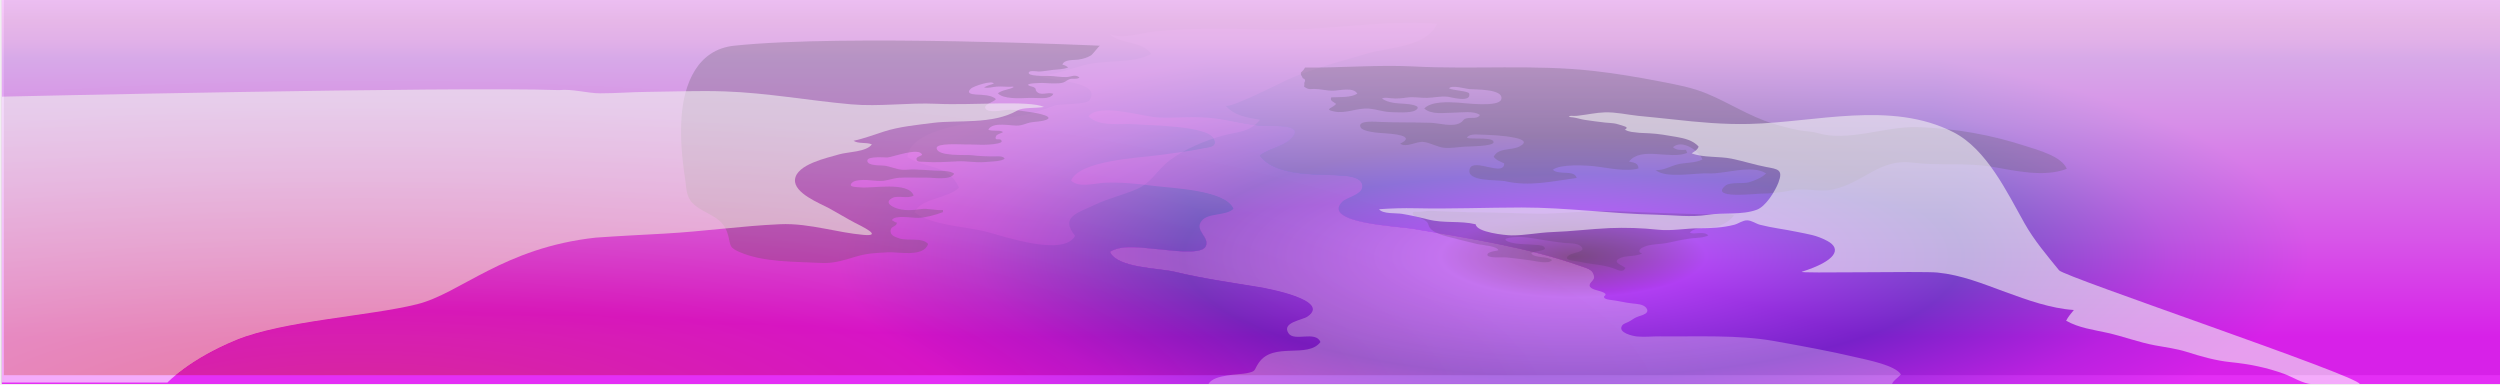
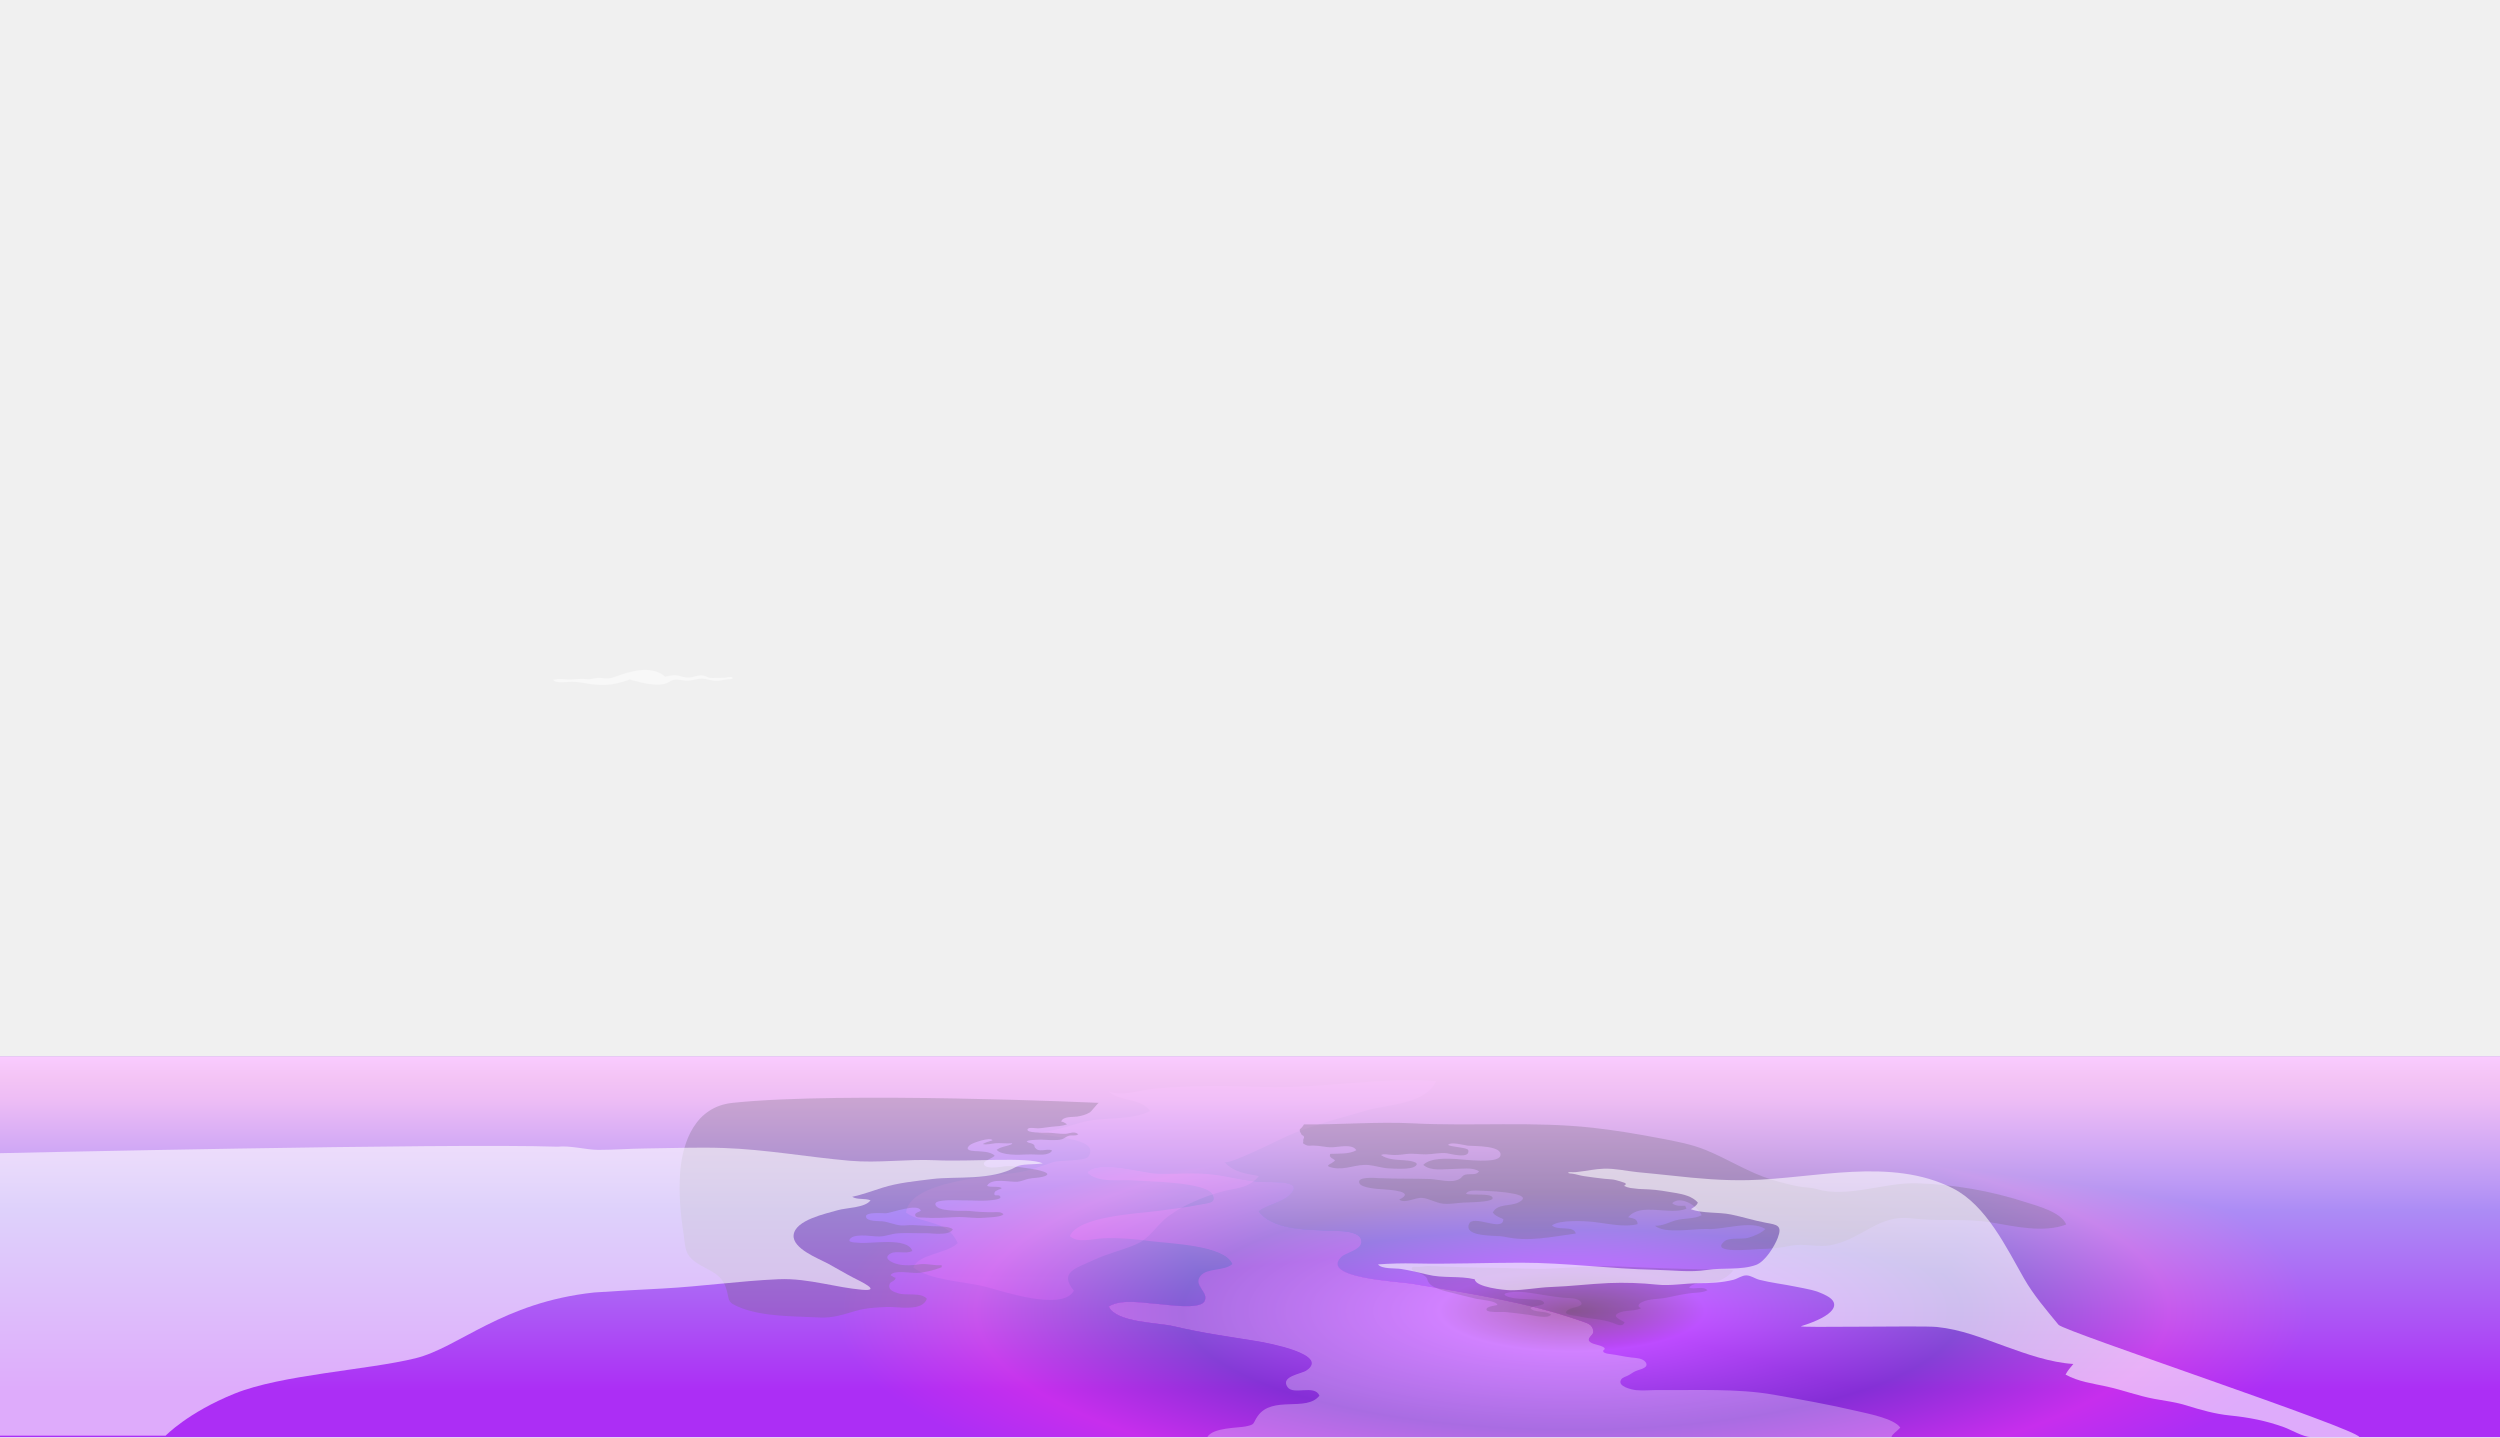
- <svg xmlns="http://www.w3.org/2000/svg" width="1306" height="201" viewBox="0 0 1306 201" fill="none">
-   <mask id="mask0_2677_51484" style="mask-type:alpha" maskUnits="userSpaceOnUse" x="0" y="0" width="1306" height="201">
-     <rect width="1306" height="201" fill="#D9D9D9" />
-   </mask>
-   <g mask="url(#mask0_2677_51484)">
-     <path d="M1306.14 -0.461H1V200.6H1306.14V-0.461Z" fill="url(#paint0_radial_2677_51484)" />
+ <svg xmlns="http://www.w3.org/2000/svg" width="1336" height="768" viewBox="0 0 1336 768" fill="none">
+   <g clip-path="url(#clip0_2488_1563)">
+     <path d="M1336 564.751H0V767.987H1336V564.751Z" fill="url(#paint0_radial_2488_1563)" />
    <g opacity="0.3">
-       <path d="M970.005 186.729C955.856 183.378 941.381 180.77 927.072 178.203C908.031 174.789 886.574 175.939 867.092 175.716C863.114 175.671 859.146 176.162 855.164 175.778C852.992 175.551 845.032 173.822 847.342 170.149C848.02 169.07 849.652 168.656 850.74 168.13C852.154 167.444 853.416 166.347 854.887 165.701C856.359 165.055 858.267 164.729 859.574 163.833C860.737 163.04 860.88 161.997 860.02 160.865C858.468 158.855 855.007 158.765 852.751 158.525C848.934 158.119 845.202 157.103 841.394 156.675C840.569 156.582 838.415 156.327 838 155.414C837.586 154.5 838.843 154.603 838.732 153.756C838.58 152.534 833.63 151.598 832.667 151.162C831.878 150.814 830.585 150.27 830.438 149.29C830.228 147.542 832.993 146.491 832.783 144.645C832.337 140.941 829.662 140.407 826.259 139.19C797.939 129.143 767.613 124.642 738.124 119.521C731.19 118.322 690.309 116.597 701.113 105.458C703.468 103.042 710.99 101.83 711.601 97.917C712.346 93.081 705.55 92.096 702.201 91.797C689.832 90.692 666.639 92.862 658.1 81.229C662.559 77.775 669.997 76.607 674.015 72.868C682.933 64.578 665.302 65.986 660.245 65.736C651.617 65.34 643.167 62.884 634.601 61.827C624.594 60.588 615.217 61.712 605.246 61.382C597.474 61.132 574.183 53.524 568.583 60.753C574.255 66.547 585.617 64.257 593.023 64.916C600.158 65.549 630.824 65.549 634.074 72.538C636.134 76.968 631.729 76.781 627.493 77.681C620.139 79.241 612.251 80.066 604.804 81.105C594.954 82.482 563.981 83.779 559.535 94.315C563.424 98.247 571.642 95.746 576.596 95.505C585.233 95.06 594.062 95.978 602.606 97.088C611.868 98.296 640.103 99.196 644.379 109.082C640.322 112.919 631.14 111.03 627.711 115.38C623.698 120.479 632.295 123.964 629.807 128.782C627.412 133.427 609.741 130.489 605.91 130.262C598.486 129.816 586.517 127.289 579.851 131.564C583.744 140.103 605.326 139.939 613.79 141.984C628.206 145.479 642.685 147.476 657.32 149.887C662.72 150.778 695.446 156.894 683.022 165.371C680.249 167.261 669.342 168.406 673.119 174.098C676.16 178.68 687.232 172.551 689.823 178.667C683.08 187.509 665.235 178.39 657.556 189.546C654.809 193.558 656.531 193.865 651.291 194.966C647.371 195.786 634.155 195.488 631.287 200.582H988.465C988.773 199.009 991.02 197.832 993.054 195.586C989.928 190.763 975.583 188.058 970.005 186.729Z" fill="white" />
+       <path d="M991.917 753.967C977.433 750.579 962.616 747.943 947.969 745.348C928.478 741.897 906.513 743.059 886.57 742.834C882.499 742.789 878.436 743.285 874.36 742.897C872.137 742.668 863.989 740.919 866.354 737.207C867.048 736.117 868.718 735.698 869.832 735.166C871.279 734.472 872.571 733.364 874.077 732.711C875.583 732.057 877.537 731.729 878.875 730.823C880.066 730.021 880.212 728.967 879.331 727.822C877.743 725.79 874.2 725.7 871.891 725.457C867.983 725.047 864.163 724.02 860.265 723.587C859.42 723.493 857.216 723.236 856.791 722.312C856.367 721.389 857.654 721.492 857.54 720.636C857.384 719.402 852.318 718.456 851.332 718.014C850.524 717.663 849.2 717.113 849.05 716.122C848.835 714.356 851.665 713.293 851.45 711.428C850.994 707.684 848.255 707.143 844.772 705.913C815.783 695.758 784.739 691.208 754.553 686.031C747.456 684.819 705.607 683.075 716.667 671.817C719.077 669.375 726.778 668.149 727.403 664.193C728.166 659.305 721.209 658.31 717.781 658.008C705.119 656.89 681.379 659.084 672.637 647.326C677.202 643.834 684.816 642.653 688.928 638.873C698.058 630.494 680.009 631.917 674.833 631.665C666 631.264 657.351 628.782 648.582 627.714C638.339 626.461 628.74 627.597 618.533 627.263C610.577 627.011 586.736 619.32 581.003 626.628C586.809 632.485 598.44 630.169 606.022 630.836C613.325 631.476 644.716 631.476 648.043 638.54C650.152 643.018 645.642 642.829 641.306 643.739C633.779 645.316 625.704 646.15 618.081 647.199C607.998 648.591 576.293 649.903 571.742 660.553C575.722 664.527 584.135 661.999 589.206 661.756C598.047 661.306 607.085 662.234 615.831 663.355C625.312 664.576 654.215 665.487 658.592 675.479C654.438 679.358 645.04 677.448 641.53 681.845C637.422 687 646.222 690.523 643.675 695.393C641.224 700.088 623.134 697.119 619.213 696.889C611.613 696.438 599.362 693.884 592.538 698.204C596.523 706.837 618.615 706.67 627.279 708.738C642.036 712.27 656.858 714.288 671.839 716.726C677.366 717.627 710.866 723.808 698.149 732.377C695.31 734.288 684.145 735.445 688.011 741.199C691.124 745.83 702.458 739.635 705.11 745.817C698.208 754.755 679.941 745.537 672.08 756.814C669.269 760.869 671.031 761.18 665.667 762.293C661.655 763.122 648.125 762.82 645.19 767.97H1010.81C1011.13 766.379 1013.43 765.19 1015.51 762.919C1012.31 758.044 997.627 755.309 991.917 753.967Z" fill="white" />
    </g>
    <g style="mix-blend-mode:lighten">
-       <path d="M1306.14 -0.461H1V200.6H1306.14V-0.461Z" fill="url(#paint1_linear_2677_51484)" />
+       <path d="M1336 564.751H0V767.987H1336V564.751Z" fill="url(#paint1_linear_2488_1563)" />
    </g>
    <g style="mix-blend-mode:screen" opacity="0.3">
-       <path d="M680.941 38.231C678.194 39.252 675.488 40.34 672.857 41.516C669.031 43.219 641.964 57.116 640.171 55.137C645.246 60.673 651.185 61.293 658.191 62.59C652.661 69.503 645.602 68.79 638.049 71.031C629.13 73.679 618.963 77.824 611.392 83.511C604.056 89.02 601.773 95.43 593.627 98.893C586.577 101.897 578.911 103.631 571.585 107.13C562.577 111.422 553.717 113.343 561.623 123.202C555.724 134.309 524.099 123.389 515.582 121.138C504.822 118.286 486.536 117.885 477.742 110.856C480.908 103.604 495.267 103.724 501.001 98.037C495.445 85.531 483.691 88.512 474.01 81.992C475.446 64.885 520.942 62.59 532.157 60.731C539.368 59.541 544.451 57.326 551.207 55.106C554.025 54.179 567.514 54.696 569.074 52.432C576.485 41.704 545.793 42.457 542.939 39.466C550.676 39.136 558.662 36.141 566.194 34.069C577.137 31.06 591.834 33.422 601.363 28.163C596.458 21.196 585.538 23.331 579.607 17.769C586.835 20.662 595.383 17.225 603 16.458C621.862 14.551 641.513 14.769 660.442 15.456C690.243 16.539 721.172 10.049 750.847 12.393C744.975 24.807 725.756 24.566 714.545 27.886C703.54 31.158 691.888 34.167 680.941 38.231Z" fill="#A715DC" />
+       <path d="M696.016 603.863C693.205 604.894 690.434 605.994 687.741 607.183C683.824 608.904 656.117 622.952 654.282 620.951C659.477 626.547 665.557 627.173 672.728 628.484C667.068 635.472 659.842 634.751 652.11 637.017C642.98 639.694 632.573 643.884 624.822 649.632C617.314 655.201 614.977 661.68 606.637 665.18C599.421 668.217 591.574 669.97 584.074 673.506C574.854 677.845 565.784 679.787 573.877 689.752C567.838 700.98 535.466 689.942 526.748 687.666C515.733 684.783 497.014 684.378 488.013 677.273C491.254 669.943 505.952 670.064 511.822 664.315C506.134 651.673 494.102 654.687 484.192 648.096C485.662 630.805 532.234 628.484 543.714 626.606C551.095 625.403 556.299 623.164 563.214 620.92C566.099 619.983 579.907 620.505 581.505 618.217C589.091 607.372 557.673 608.134 554.752 605.111C562.671 604.777 570.846 601.75 578.556 599.655C589.757 596.614 604.802 599.001 614.557 593.685C609.536 586.643 598.357 588.801 592.286 583.179C599.685 586.103 608.436 582.629 616.232 581.854C635.54 579.926 655.656 580.147 675.033 580.84C705.538 581.935 737.198 575.375 767.575 577.745C761.564 590.293 741.891 590.049 730.415 593.406C719.15 596.713 707.222 599.754 696.016 603.863Z" fill="#A715DC" />
+     </g>
+     <path opacity="0.5" d="M391.278 361.98C390.562 361.376 387.754 362.201 386.924 362.205C384.815 362.205 382.765 362.232 380.661 362.313C379.027 362.376 378.329 361.917 376.904 361.336C374.709 360.435 372.34 361.169 370.176 361.741C367.771 362.372 365.822 362.007 363.521 361.291C360.677 360.417 358.326 360.939 355.483 361.615C355.208 361.351 354.915 361.106 354.606 360.881C347.353 355.506 336.403 358.781 328.835 361.619C325.95 362.701 324.192 362.696 321.189 362.286C319.089 361.998 317.382 362.651 315.392 362.926C314.187 363.093 313.018 362.845 311.809 362.795C309.748 362.78 307.687 362.878 305.637 363.088C303.104 363.255 300.616 362.741 298.092 362.899C297.239 362.953 296.422 363.25 295.577 363.219C295.458 363.48 295.659 363.349 296.444 364.061C299.128 365.134 302.835 364.354 305.66 364.35C308.906 364.35 311.964 365.025 315.127 365.512C320.381 366.323 326.215 366.314 331.3 364.764C332.441 364.417 335.093 363.863 336.503 363.079C337.722 363.624 339.292 363.841 340.429 364.165C343.302 365.013 346.258 365.561 349.247 365.8C352.666 366.066 355.455 365.909 358.24 364.061C360.636 362.471 363.767 363.539 366.488 363.759C370.08 364.048 373.289 362.151 376.772 362.827C378.598 363.183 380.373 363.692 382.208 363.845C384.363 364.021 386.522 363.277 388.649 363.052C389.151 363.016 392.556 363.061 391.278 361.98Z" fill="white" />
+     <g opacity="0.3">
+       <path d="M970.721 635.418C967.567 634.476 964.18 634.625 961.021 634.003C956.21 633.058 951.454 631.855 946.775 630.399C934.355 626.538 923.82 619.627 911.893 614.707C903.95 611.431 895.309 609.854 886.86 608.255C875.043 606.002 862.997 603.984 851.042 602.664C819.14 599.141 787.033 601.97 755.058 600.317C736.097 599.334 715.236 601.123 696.841 600.875C696.317 601.887 695.572 602.772 694.659 603.466C694.326 604.867 695.166 605.218 695.631 606.466C695.732 606.741 696.622 606.674 696.846 607.467C697.069 608.26 696.339 608.715 696.439 609.269C696.773 611.111 695.376 610.62 697.809 611.864C699.133 612.526 700.164 612.184 701.611 612.179C705.199 612.179 708.362 613.179 711.854 613.116C715.141 613.067 722.809 611.057 724.799 614.68C721.106 616.932 715.364 616.374 710.891 616.626C709.937 618.554 712.324 619.054 713.42 620.041C712.201 622.145 706.335 622.875 712.411 624.096C718.934 625.42 724.735 621.987 731.368 622.591C735.07 622.933 738.502 624.226 742.231 624.393C745.335 624.546 753.255 625.073 755.87 623.492C760.134 620.883 752.219 620.14 749.973 620.014C746.034 619.798 741.346 619.604 737.991 617.266C739.388 616.473 741.36 616.955 743.012 617.113C746.161 617.414 748.453 617.112 751.543 616.707C755.067 616.256 758.536 616.955 762.042 616.901C765.775 616.842 769.532 615.837 773.289 616.315C774.754 616.495 785.75 619.617 784.655 614.68C784.317 613.193 775.95 613.058 773.827 611.85C775.37 609.958 782.258 611.985 784.445 612.247C787.183 612.567 803.401 611.976 801.79 617.653C800.535 622.055 782.162 619.609 778.584 619.401C773.563 619.122 764.433 618.586 760.608 622.51C764.488 625.984 771.349 624.713 776.151 624.713C780.063 624.713 787.261 623.582 790.401 625.966C789.091 627.966 786.389 627.317 784.303 627.533C781.181 627.871 781.884 628.921 779.917 630.056C775.626 632.521 768.665 630.196 764 630.056C755.026 629.754 746.02 630.007 737.041 629.606C735.12 629.52 724.525 628.547 726.543 632.449C727.821 634.909 736.653 635.418 738.949 635.562C742.994 635.819 756.797 636.72 747.723 641.072C751.151 643.419 756.286 639.72 760.184 640.171C763.995 640.576 767.41 642.874 771.253 643.257C774.795 643.626 778.702 642.847 782.258 642.653C784.029 642.554 797.408 642.505 797.664 640.401C798.043 637.283 785.312 639.008 783.418 637.945C784.531 635.873 788.224 636.22 790.447 636.292C796.436 636.499 803.228 636.742 809.098 637.968C813.074 638.806 816.269 640.22 811.307 642.662C807.254 644.676 800.014 643.162 797.764 647.988C799.024 649.812 801.416 650.596 803.369 651.511C803.369 658.773 787.033 648.515 784.974 654.246C782.409 661.373 800.037 660.039 803.689 660.864C816.894 663.864 828.831 660.954 842.105 659.192C840.986 654.687 832.555 657.89 829.378 654.885C833.245 651.732 846.916 652.484 851.745 653.016C858.619 653.777 868.264 656.088 875.157 654.169C875.02 650.925 872.19 651.128 870.099 650.506C876.672 642.356 892.046 649.673 901.239 645.947C900.964 645.434 900.746 644.893 900.591 644.334C898.025 644.446 895.328 644.672 893.625 642.951C898.29 638.662 907.319 644.604 909.364 649.402C905.456 651.502 900.066 650.903 895.533 652.151C891.553 653.241 888.595 655.219 884.368 655.029C889.937 659.661 905.452 656.426 912.522 656.791C921.245 657.242 935.857 651.876 943.411 656.791C941.384 658.958 937.08 660.684 934.09 661.517C931.018 662.373 924.185 661.197 921.67 663.252C912.952 670.348 937.262 667.514 940.147 667.487C945.747 667.459 951.329 666.88 956.813 665.761C964.572 664.243 971.693 666.901 979.316 665.234C995.666 661.675 1003.96 648.925 1021.55 651.092C1035.94 652.862 1050.28 650.939 1064.59 653.344C1076.91 655.399 1091.86 658.967 1104.19 654.39C1101.61 647.762 1088.55 644.379 1082.38 642.396C1063.65 636.345 1044.15 632.964 1024.46 632.354C1006.95 631.764 987.345 640.392 970.721 635.418Z" fill="#746B7D" />
    </g>
    <g opacity="0.3">
-       <path d="M949.298 69.449C946.217 68.517 942.909 68.665 939.823 68.049C935.122 67.115 930.476 65.924 925.906 64.484C913.772 60.664 903.481 53.827 891.829 48.96C884.07 45.719 875.629 44.159 867.375 42.577C855.83 40.349 844.063 38.352 832.384 37.046C801.219 33.56 769.853 36.359 738.617 34.724C720.094 33.752 699.715 35.521 681.745 35.276C681.233 36.278 680.505 37.153 679.613 37.839C679.288 39.225 680.108 39.573 680.563 40.807C680.661 41.079 681.531 41.013 681.749 41.797C681.968 42.581 681.254 43.032 681.353 43.58C681.678 45.403 680.314 44.917 682.69 46.147C683.983 46.802 684.991 46.464 686.405 46.459C689.91 46.459 693 47.449 696.411 47.386C699.622 47.337 707.113 45.349 709.057 48.933C705.45 51.161 699.84 50.609 695.47 50.858C694.538 52.766 696.87 53.261 697.941 54.237C696.75 56.318 691.02 57.04 696.955 58.248C703.327 59.559 708.995 56.162 715.474 56.76C719.09 57.098 722.444 58.378 726.087 58.542C729.119 58.694 736.856 59.215 739.411 57.651C743.576 55.07 735.843 54.335 733.65 54.21C729.801 53.996 725.222 53.805 721.944 51.491C723.309 50.707 725.235 51.184 726.849 51.34C729.926 51.638 732.165 51.34 735.183 50.939C738.626 50.493 742.015 51.184 745.439 51.13C749.087 51.072 752.757 50.078 756.427 50.551C757.858 50.729 768.6 53.818 767.53 48.933C767.2 47.462 759.027 47.328 756.953 46.134C758.46 44.262 765.189 46.268 767.325 46.526C770.001 46.843 785.844 46.259 784.27 51.875C783.044 56.229 765.095 53.809 761.599 53.604C756.694 53.328 747.776 52.797 744.039 56.679C747.83 60.116 754.532 58.859 759.223 58.859C763.044 58.859 770.076 57.74 773.144 60.098C771.864 62.077 769.225 61.435 767.187 61.649C764.137 61.983 764.823 63.022 762.902 64.145C758.71 66.583 751.91 64.283 747.352 64.145C738.586 63.846 729.788 64.096 721.017 63.699C719.139 63.615 708.79 62.652 710.761 66.512C712.009 68.945 720.638 69.449 722.881 69.592C726.831 69.846 740.316 70.737 731.451 75.043C734.8 77.365 739.817 73.706 743.625 74.151C747.348 74.552 750.683 76.826 754.438 77.204C757.898 77.57 761.715 76.799 765.189 76.607C766.919 76.509 779.989 76.46 780.239 74.379C780.609 71.294 768.172 73.001 766.322 71.95C767.41 69.899 771.017 70.242 773.189 70.314C779.039 70.519 785.674 70.76 791.409 71.972C795.293 72.801 798.414 74.2 793.567 76.616C789.607 78.609 782.535 77.111 780.337 81.884C781.568 83.69 783.904 84.465 785.813 85.37C785.813 92.555 769.853 82.406 767.842 88.075C765.336 95.127 782.557 93.807 786.125 94.623C799.025 97.591 810.686 94.712 823.653 92.969C822.561 88.512 814.324 91.681 811.221 88.708C814.998 85.588 828.353 86.333 833.071 86.859C839.786 87.612 849.208 89.898 855.942 88C855.808 84.79 853.043 84.991 851.001 84.376C857.422 76.313 872.441 83.551 881.421 79.865C881.152 79.358 880.94 78.823 880.788 78.27C878.282 78.381 875.647 78.604 873.983 76.901C878.541 72.658 887.361 78.537 889.359 83.284C885.542 85.361 880.275 84.768 875.847 86.003C871.959 87.082 869.069 89.038 864.94 88.851C870.38 93.433 885.537 90.233 892.444 90.594C900.966 91.039 915.24 85.731 922.619 90.594C920.64 92.738 916.435 94.445 913.514 95.269C910.513 96.116 903.838 94.953 901.381 96.985C892.864 104.005 916.613 101.202 919.431 101.175C924.901 101.147 930.355 100.575 935.711 99.468C943.292 97.966 950.248 100.595 957.695 98.946C973.668 95.425 981.775 82.811 998.956 84.955C1013.01 86.707 1027.02 84.804 1041 87.184C1053.04 89.216 1067.64 92.746 1079.68 88.218C1077.16 81.662 1064.41 78.314 1058.37 76.353C1040.09 70.367 1021.04 67.021 1001.8 66.418C984.686 65.834 965.539 74.37 949.298 69.449Z" fill="#746B7D" />
+       <path d="M492.064 697.551C492.816 697.214 493.492 696.73 494.05 696.128C494.607 695.527 495.036 694.82 495.309 694.05C492.114 690.378 484.286 692.64 479.79 691.072C477.704 690.347 474.577 689.486 475.298 686.504C475.755 684.512 478.306 685.012 478.621 682.814C477.494 682.701 476.85 681.845 475.91 681.498C477.329 678.493 486.865 680.403 490.151 680.255C494.515 680.057 499.281 678.687 503.224 677.227C503.224 677.092 503.224 676.245 503.224 676.105C499.116 676.502 495.492 675.024 491.238 675.655C487.486 676.214 483.67 676.515 479.749 675.583C476.59 674.826 471.254 672.312 476.134 669.766C479.114 668.212 484.085 670.343 487.545 668.509C484.898 660.814 464.813 664.905 458.971 664.148C457.145 663.923 451.996 664.175 454.689 661.621C456.209 660.179 460.436 660.193 462.376 660.269C464.9 660.382 467.452 660.796 469.999 660.769C473.308 660.742 476.348 659.337 479.639 659.093C484.482 658.746 489.531 659.12 494.406 659.008C497.834 658.927 507.232 660.634 509.209 656.962C507.054 655.111 501.211 655.453 498.596 655.291C494.944 655.074 491.293 654.813 487.677 654.692C485.733 654.624 483.77 654.98 481.853 654.894C478.516 654.741 475.152 653.119 471.811 652.682C470.122 652.466 462.805 652.952 462.764 650.051C462.732 647.51 472.418 648.434 473.436 648.38C476.216 648.235 490.608 642.743 492.082 646.947C491.466 647.681 489.024 647.929 489.056 649.2C489.106 650.975 491.717 650.551 492.991 650.655C499.194 651.141 504.968 650.709 511.126 650.407C515.978 650.173 520.935 651.249 525.76 650.781C527.818 650.583 535.291 650.506 536.208 648.875C535.122 647.523 532.748 647.758 531.137 647.798C526.773 647.855 522.409 647.637 518.073 647.145C515.334 646.879 499.883 647.933 499.86 643.352C499.86 640.693 512.454 641.522 514.325 641.482C520.232 641.378 526.285 642.162 532.155 641.031C533.214 640.829 535.688 640.378 534.168 639.026C533.351 638.292 530.658 639.761 531.511 637.26C531.94 636.003 534.3 635.711 535.336 635.008C534.067 633.598 529.475 634.773 527.481 633.706C529.795 629.169 539.914 631.904 543.813 631.512C545.944 631.295 547.624 630.408 549.66 629.957C552.043 629.43 554.558 629.507 556.963 628.93C564.951 627.011 553.097 624.835 550.363 624.479C546.163 623.934 541.644 622.978 537.399 623.253C535.03 623.406 527.471 625.096 525.956 622.505C524.673 620.316 530.735 619.072 531.511 617.55C529.343 615.297 523.838 615.297 520.908 615.135C518.548 615.004 515.398 614.468 518.265 611.94C519.666 610.706 529.576 607.385 530.406 609.395C528.521 609.953 526.86 610.431 525.194 611.377C527.284 611.94 529.758 611.134 531.904 610.954C534.852 610.697 537.81 611.265 540.777 610.954C540.853 611.056 540.907 611.173 540.937 611.296C538.399 612.648 535.085 612.603 532.597 614.477C535.336 617.54 544.328 617.18 548.523 616.95C551.513 616.806 554.457 617.108 557.411 617.018C558.894 616.977 561.802 616.292 562.203 614.765C559.173 613.531 555.261 616.279 553.074 613.238C552.536 612.485 553.371 612.044 551.614 611.197C550.55 610.692 549.413 610.891 548.66 609.944C549.897 609.102 552.54 609.224 554.138 609.084C557.041 608.832 559.976 609.345 562.897 609.269C564.344 609.237 566.047 609.269 567.462 608.818C568.758 608.399 569.84 607.327 571.164 606.953C572.734 606.502 575.044 607.25 576.23 606.128C573.948 604.245 571.73 605.836 569.21 605.917C566.051 606.016 562.897 605.358 559.624 605.29C558.314 605.263 547.852 605.642 549.19 603.349C549.829 602.254 553.677 603.029 554.699 602.988C557.128 602.894 559.492 602.389 561.898 602.141C564.86 601.844 567.521 601.857 570.228 600.839C569.315 600.222 568.329 599.488 567.092 599.393C567.959 596.433 573.387 597.055 575.678 596.69C577.969 596.325 580.453 595.685 582.393 594.469C583.397 593.833 586.724 589.337 587.204 589.36C587.163 589.36 450.202 583.178 391.524 589.36C371.764 591.437 364.685 609.661 363.448 626.966C362.662 637.905 363.68 648.947 365.365 659.76C366.141 664.716 365.757 669.046 369.564 672.704C372.677 675.695 376.982 677.403 380.651 679.606C385.18 682.309 387.434 685.287 388.63 690.617C389.698 695.366 389.306 696.024 394.318 698.24C407.044 703.845 424.444 703.322 438.27 704.075C445.044 704.439 450.827 702.417 457.227 700.565C462.933 698.902 468.031 698.731 473.974 698.447C478.315 698.245 487.098 699.957 492.064 697.551Z" fill="#746B7D" />
    </g>
-     <g opacity="0.3">
-       <path d="M481.696 130.917C482.431 130.584 483.091 130.105 483.636 129.51C484.181 128.915 484.599 128.215 484.866 127.454C481.745 123.822 474.098 126.059 469.705 124.508C467.667 123.79 464.613 122.939 465.317 119.988C465.763 118.018 468.256 118.513 468.564 116.338C467.462 116.227 466.834 115.38 465.915 115.037C467.302 112.064 476.617 113.953 479.828 113.806C484.091 113.61 488.746 112.255 492.599 110.811C492.599 110.678 492.599 109.84 492.599 109.701C488.585 110.094 485.045 108.632 480.889 109.256C477.223 109.808 473.496 110.107 469.665 109.184C466.579 108.436 461.367 105.948 466.133 103.43C469.045 101.892 473.901 104.001 477.281 102.187C474.695 94.574 455.075 98.621 449.367 97.872C447.583 97.649 442.554 97.899 445.184 95.372C446.669 93.945 450.798 93.959 452.694 94.035C455.16 94.146 457.652 94.556 460.14 94.529C463.373 94.503 466.343 93.112 469.558 92.871C474.289 92.528 479.221 92.898 483.983 92.787C487.332 92.706 496.514 94.396 498.445 90.763C496.34 88.931 490.632 89.27 488.077 89.109C484.51 88.895 480.942 88.637 477.411 88.517C475.511 88.45 473.594 88.802 471.721 88.717C468.461 88.566 465.175 86.961 461.911 86.529C460.261 86.315 453.113 86.796 453.073 83.926C453.041 81.412 462.504 82.326 463.498 82.272C466.214 82.13 480.273 76.696 481.714 80.855C481.112 81.581 478.726 81.826 478.757 83.084C478.806 84.84 481.357 84.421 482.601 84.523C488.661 85.004 494.302 84.577 500.317 84.278C505.057 84.046 509.9 85.111 514.613 84.648C516.624 84.452 523.924 84.376 524.82 82.763C523.759 81.425 521.44 81.657 519.866 81.697C515.603 81.753 511.34 81.537 507.104 81.051C504.429 80.788 489.334 81.831 489.312 77.298C489.312 74.668 501.615 75.489 503.443 75.448C509.213 75.346 515.126 76.121 520.861 75.003C521.895 74.802 524.312 74.356 522.827 73.019C522.029 72.293 519.398 73.746 520.232 71.272C520.651 70.028 522.956 69.739 523.969 69.043C522.729 67.648 518.243 68.812 516.294 67.755C518.555 63.267 528.441 65.972 532.249 65.585C534.332 65.371 535.973 64.493 537.962 64.047C540.289 63.526 542.746 63.601 545.096 63.031C552.9 61.132 541.319 58.979 538.648 58.627C534.546 58.088 530.131 57.143 525.984 57.415C523.67 57.566 516.286 59.238 514.805 56.675C513.552 54.509 519.474 53.279 520.232 51.772C518.114 49.544 512.736 49.544 509.873 49.383C507.568 49.254 504.491 48.723 507.291 46.223C508.66 45.002 518.341 41.717 519.153 43.705C517.311 44.257 515.688 44.73 514.06 45.666C516.103 46.223 518.52 45.425 520.615 45.247C523.496 44.993 526.386 45.554 529.284 45.247C529.358 45.348 529.411 45.463 529.44 45.586C526.961 46.923 523.723 46.878 521.293 48.732C523.969 51.763 532.753 51.407 536.851 51.179C539.772 51.037 542.648 51.335 545.533 51.246C546.982 51.206 549.823 50.529 550.215 49.018C547.254 47.796 543.433 50.515 541.297 47.507C540.771 46.762 541.587 46.325 539.87 45.488C538.831 44.988 537.721 45.184 536.985 44.248C538.193 43.415 540.775 43.535 542.336 43.397C545.172 43.148 548.039 43.656 550.893 43.58C552.307 43.549 553.97 43.58 555.352 43.134C556.619 42.72 557.675 41.659 558.969 41.289C560.503 40.843 562.759 41.583 563.918 40.473C561.689 38.61 559.521 40.184 557.06 40.264C553.974 40.362 550.893 39.711 547.696 39.644C546.416 39.617 536.196 39.992 537.502 37.723C538.126 36.64 541.886 37.407 542.884 37.367C545.257 37.273 547.567 36.774 549.916 36.529C552.81 36.235 555.41 36.248 558.054 35.241C557.163 34.63 556.199 33.904 554.991 33.81C555.838 30.882 561.14 31.497 563.379 31.136C565.617 30.775 568.043 30.142 569.938 28.938C570.919 28.31 574.17 23.862 574.638 23.884C574.598 23.884 440.801 17.769 383.479 23.884C364.175 25.939 357.259 43.968 356.05 61.087C355.283 71.909 356.278 82.834 357.923 93.531C358.681 98.434 358.307 102.717 362.026 106.336C365.067 109.296 369.272 110.985 372.857 113.165C377.28 115.839 379.483 118.785 380.652 124.058C381.695 128.756 381.312 129.406 386.208 131.599C398.64 137.144 415.638 136.627 429.145 137.371C435.762 137.732 441.412 135.731 447.664 133.899C453.238 132.254 458.219 132.085 464.024 131.804C468.265 131.604 476.844 133.297 481.696 130.917Z" fill="#746B7D" />
-     </g>
-     <path opacity="0.2" d="M890.529 111.957C876.634 111.582 862.677 111.186 848.787 110.513C836.252 109.902 823.972 110.78 811.468 111.444C801.029 111.997 790.751 111.132 780.325 111.07C771.144 111.016 762.043 110.744 752.906 110.388C750.676 110.299 748.42 110.12 746.217 110.165C744.777 110.196 742.909 110.753 740.01 110.611C738.293 110.294 737.379 111.181 738.4 112.394C739.007 113.12 741.285 113.45 742.2 113.936C743.114 114.422 744.875 115.242 745.539 116.066C746.298 117.016 746.164 117.956 746.904 118.99C748.648 121.419 753.223 122.832 755.862 123.523C761.213 124.923 766.564 126.269 771.915 127.534C773.922 128.016 782.484 128.555 782.72 130.757C781.685 131.082 776.548 131.492 777.039 133.324C777.485 134.982 785.511 134.336 786.88 134.474C791.139 134.889 795.353 135.459 799.576 136.025C802.144 136.373 808.94 138.214 810.813 135.847C808.182 133.654 801.859 134.996 799.959 132.397C801.225 130.833 809.644 131.278 806.322 128.724C805.261 127.909 802.541 127.994 801.225 127.864C797.926 127.534 794.586 127.637 791.29 127.129C788.673 126.732 783.474 125.056 788.722 124.16C794.889 123.117 800.886 124.575 806.924 125.498C810.398 126.037 813.898 126.603 817.39 126.937C819.7 127.147 823.887 126.937 825.76 128.586C829.278 131.653 821.778 131.818 819.731 133.235C815.606 136.101 823.089 136.226 825.225 136.747C831.021 138.16 837.099 138.133 842.753 140.139C845.09 140.973 847.832 142.76 849.143 139.961C847.36 138.459 842.169 137.024 845.857 135.058C849.308 133.226 854.16 134.309 857.839 132.419C855.489 131.782 856.394 130.191 857.977 129.366C861.803 127.329 867.056 127.744 871.194 126.861C875.332 125.979 879.274 125.079 883.448 124.544C886.154 124.205 890.168 124.285 892.415 122.948C889.918 120.452 885.521 122.81 882.761 121.526C886.021 117.742 894.234 119.685 898.506 117.894C901.628 116.557 903.835 115.095 905.895 112.429C901.102 111.284 895.398 112.09 890.529 111.957Z" fill="#564361" />
-     <path opacity="0.6" d="M941.302 141.958C959.139 136.302 962.385 130.013 954.559 125.845C948.762 122.761 944.896 122.418 938.248 121.031C932.005 119.73 925.628 119.021 919.43 117.417C917.249 116.855 915.171 115.188 912.795 115.108C910.418 115.028 908.237 116.828 905.981 117.417C900.015 118.968 893.767 119.235 887.516 119.258C880.403 119.284 873.189 120.764 866.072 119.988C857.676 119.095 849.225 118.819 840.788 119.164C830.885 119.61 820.909 120.88 810.841 121.237C803.768 121.486 796.571 123.019 789.633 122.961C786.32 122.926 771.283 121.357 770.904 117.167C762.802 115.188 754.379 116.788 746.063 114.658C741.554 113.503 737.055 112.474 732.409 111.707C729.372 111.208 722.313 111.885 720.418 109.291C726.585 108.846 733.171 108.645 739.352 108.792C757.879 109.211 776.403 108.413 794.975 108.396C818.484 108.396 841.729 111.68 865.131 112.148C874.049 112.327 883.262 113.628 892.069 112.238C900.421 110.9 909.874 112.46 917.771 109.563C922.458 107.843 927.403 99.758 929.08 95.3C931.626 88.552 928.763 88.374 922.694 87.237C916.625 86.101 910.726 84.149 904.608 82.896C898.187 81.559 889.612 82.451 883.717 80.097C885.054 79.246 886.891 78.19 887.36 76.585C884.497 73.3 879.815 72.217 875.708 71.513C871.102 70.728 866.295 69.85 861.635 69.632C861.283 69.632 860.935 69.596 860.591 69.583C857.799 69.553 855.013 69.327 852.253 68.905C851.021 68.704 849.827 68.316 848.712 67.755C848.931 67.885 849.796 67.082 849.769 66.806C849.724 66.253 848.534 65.915 848.119 65.812C846.469 65.366 844.793 64.649 843.067 64.426C841.569 64.225 840.084 64.194 838.581 64.034C835.04 63.659 831.487 63.142 827.977 62.634C825.877 62.353 823.884 61.596 821.792 61.324C821.083 61.23 820.089 61.266 819.527 60.851C820.281 60.352 821.382 60.513 822.203 60.557C823.142 60.569 824.08 60.5 825.007 60.352C829.431 59.857 833.823 58.841 838.278 58.699C844.275 58.507 849.872 59.906 855.749 60.513C861.84 61.141 868.043 61.698 874.174 62.394C887.32 63.882 900.528 65.068 913.771 64.747C948.459 63.962 987.878 52.396 1020.49 69.07C1037.86 77.944 1048.51 100.506 1057.65 116.708C1062.68 125.622 1069.24 133.297 1075.67 141.222C1078.5 144.712 1231.65 196.21 1232.74 200.609C1231.7 200.636 1207.66 200.609 1207.58 200.609C1203.45 200.609 1197.28 196.812 1193.48 195.403C1184.12 191.953 1175.05 190.179 1165.09 189.163C1157.39 188.37 1149.88 186.213 1142.46 183.864C1136.79 182.081 1131.51 181.47 1125.76 180.405C1117.34 178.849 1109.22 175.729 1100.84 173.862C1093.38 172.199 1086.12 171.339 1079.34 167.555C1080.34 165.567 1081.97 163.624 1083.39 161.939C1071.33 161.146 1059.1 156.751 1047.59 152.534C1035.8 148.224 1024.78 143.656 1012.14 142.377C1004.41 141.557 938.198 142.947 941.302 141.958Z" fill="white" />
-     <path opacity="0.6" d="M489.357 54.224C474.361 53.52 459.584 55.828 444.538 54.496C422.568 52.543 400.879 48.523 378.793 47.752C365.237 47.275 351.547 47.868 337.978 48.002C329.755 48.077 321.64 48.764 313.386 48.75C307.107 48.75 298.822 46.335 292.062 47.07H292.022C236.176 45.127 1 50.498 1 50.498V199.838H87.463C87.463 199.838 99.057 187.594 123.524 177.584C147.991 167.573 192.815 165.153 217.853 158.935C240.563 153.301 262.953 129.42 311.205 124.138C323.187 123.282 335.182 122.69 347.173 122.034C367.239 120.933 387.35 118.023 407.398 117.132C415.478 116.762 423.242 118.023 430.978 119.463C437.604 120.702 444.208 122.075 450.973 122.694C461.947 123.692 449.751 118.032 446.407 116.276C441.912 113.918 437.489 111.172 433.145 108.81C428.316 106.189 414.702 100.992 415.309 93.856C416.018 85.793 432.164 82.5 438.336 80.641C442.795 79.304 452.605 79.438 455.463 75.426C452.409 74.143 448.734 75.297 445.89 73.559C450.995 72.471 456.542 70.399 461.644 68.758C469.777 66.129 479.133 65.251 487.583 64.172C500.148 62.559 518.453 65.26 531.577 57.656C534.426 56.016 540.758 56.635 545.4 55.873C537.476 52.285 508.006 55.111 489.357 54.224Z" fill="white" />
-     <path style="mix-blend-mode:difference" opacity="0.6" d="M1306 0H2V196H1306V0Z" fill="url(#paint2_radial_2677_51484)" />
+     <path opacity="0.2" d="M910.562 678.385C896.339 678.007 882.051 677.606 867.833 676.925C855.002 676.308 842.431 677.196 829.632 677.867C818.946 678.426 808.425 677.552 797.753 677.489C788.354 677.435 779.038 677.16 769.685 676.799C767.403 676.709 765.093 676.529 762.838 676.574C761.364 676.606 759.451 677.169 756.484 677.025C754.727 676.705 753.791 677.601 754.836 678.827C755.457 679.561 757.79 679.894 758.725 680.386C759.661 680.877 761.464 681.706 762.144 682.539C762.92 683.499 762.783 684.449 763.541 685.495C765.326 687.95 770.009 689.378 772.711 690.077C778.189 691.491 783.666 692.852 789.144 694.131C791.198 694.618 799.962 695.163 800.204 697.389C799.145 697.718 793.886 698.132 794.388 699.984C794.845 701.66 803.061 701.006 804.463 701.146C808.822 701.565 813.135 702.142 817.458 702.714C820.087 703.065 827.043 704.926 828.961 702.534C826.268 700.317 819.795 701.673 817.85 699.047C819.147 697.465 827.765 697.916 824.364 695.334C823.278 694.51 820.493 694.595 819.147 694.465C815.769 694.131 812.35 694.235 808.977 693.721C806.297 693.32 800.975 691.626 806.348 690.721C812.661 689.667 818.8 691.14 824.98 692.072C828.536 692.618 832.119 693.19 835.693 693.528C838.058 693.739 842.344 693.528 844.261 695.195C847.863 698.294 840.185 698.461 838.09 699.894C833.868 702.791 841.527 702.917 843.713 703.444C849.647 704.872 855.869 704.845 861.657 706.872C864.049 707.715 866.856 709.522 868.198 706.692C866.372 705.174 861.059 703.723 864.834 701.736C868.367 699.885 873.333 700.979 877.099 699.069C874.693 698.425 875.62 696.817 877.24 695.983C881.157 693.924 886.534 694.343 890.77 693.451C895.006 692.559 899.041 691.649 903.313 691.108C906.084 690.766 910.192 690.847 912.493 689.495C909.936 686.972 905.436 689.356 902.61 688.058C905.947 684.233 914.355 686.197 918.728 684.386C921.923 683.035 924.183 681.557 926.291 678.863C921.384 677.705 915.546 678.52 910.562 678.385Z" fill="#564361" />
+     <path opacity="0.6" d="M962.535 708.711C980.794 702.994 984.117 696.637 976.106 692.424C970.172 689.307 966.215 688.96 959.409 687.558C953.018 686.243 946.491 685.527 940.146 683.905C937.914 683.337 935.787 681.652 933.354 681.571C930.921 681.49 928.689 683.31 926.379 683.905C920.272 685.472 913.877 685.743 907.477 685.765C900.197 685.792 892.811 687.288 885.526 686.504C876.932 685.601 868.281 685.322 859.645 685.671C849.507 686.121 839.296 687.405 828.989 687.766C821.75 688.018 814.383 689.568 807.28 689.509C803.889 689.473 788.497 687.887 788.109 683.652C779.815 681.652 771.192 683.269 762.68 681.116C758.065 679.949 753.459 678.908 748.703 678.133C745.594 677.629 738.369 678.314 736.429 675.691C742.741 675.241 749.483 675.038 755.81 675.187C774.776 675.61 793.737 674.804 812.749 674.786C836.813 674.786 860.608 678.106 884.563 678.579C893.692 678.76 903.123 680.075 912.138 678.669C920.687 677.318 930.364 678.895 938.448 675.966C943.245 674.227 948.308 666.054 950.024 661.549C952.63 654.728 949.7 654.548 943.487 653.399C937.275 652.25 931.236 650.277 924.973 649.011C918.4 647.659 909.623 648.56 903.588 646.181C904.958 645.321 906.838 644.253 907.318 642.631C904.387 639.311 899.594 638.216 895.39 637.504C890.675 636.711 885.755 635.824 880.985 635.603C880.624 635.603 880.268 635.567 879.916 635.553C877.058 635.524 874.206 635.295 871.381 634.869C870.12 634.665 868.898 634.273 867.756 633.706C867.98 633.837 868.866 633.026 868.838 632.747C868.793 632.188 867.574 631.845 867.149 631.742C865.46 631.291 863.744 630.566 861.978 630.341C860.444 630.138 858.924 630.106 857.386 629.944C853.761 629.566 850.123 629.043 846.531 628.53C844.381 628.246 842.341 627.48 840.2 627.205C839.474 627.11 838.456 627.146 837.881 626.727C838.653 626.223 839.78 626.385 840.62 626.43C841.581 626.442 842.542 626.373 843.491 626.223C848.019 625.723 852.515 624.695 857.075 624.551C863.215 624.358 868.943 625.772 874.959 626.385C881.194 627.02 887.544 627.583 893.82 628.286C907.277 629.791 920.797 630.989 934.354 630.665C969.862 629.872 1010.21 618.181 1043.6 635.035C1061.38 644.005 1072.28 666.811 1081.63 683.188C1086.79 692.199 1093.5 699.957 1100.08 707.968C1102.97 711.495 1259.74 763.55 1260.87 767.997C1259.8 768.024 1235.19 767.997 1235.11 767.997C1230.88 767.997 1224.57 764.158 1220.68 762.735C1211.09 759.247 1201.81 757.454 1191.62 756.427C1183.73 755.625 1176.05 753.445 1168.45 751.07C1162.65 749.268 1157.24 748.651 1151.35 747.574C1142.74 746.002 1134.42 742.848 1125.84 740.96C1118.21 739.28 1110.78 738.41 1103.83 734.585C1104.86 732.576 1106.53 730.611 1107.99 728.908C1095.63 728.107 1083.12 723.664 1071.33 719.402C1059.27 715.046 1047.98 710.428 1035.05 709.135C1027.13 708.306 959.358 709.711 962.535 708.711Z" fill="white" />
+     <path opacity="0.6" d="M499.905 620.028C484.554 619.316 469.427 621.65 454.026 620.302C431.536 618.329 409.334 614.265 386.726 613.486C372.849 613.004 358.836 613.603 344.946 613.738C336.529 613.815 328.221 614.509 319.772 614.495C313.345 614.495 304.864 612.053 297.944 612.797H297.903C240.736 610.832 0 616.261 0 616.261V767.217H88.507C88.507 767.217 100.375 754.841 125.421 744.722C150.467 734.603 196.35 732.156 221.98 725.872C245.228 720.177 268.147 696.037 317.54 690.698C329.805 689.833 342.084 689.234 354.358 688.572C374.899 687.459 395.485 684.517 416.007 683.616C424.278 683.242 432.225 684.517 440.145 685.972C446.928 687.225 453.688 688.612 460.613 689.239C471.846 690.248 459.362 684.526 455.938 682.751C451.337 680.368 446.809 677.592 442.363 675.204C437.42 672.555 423.484 667.302 424.105 660.089C424.831 651.939 441.359 648.609 447.677 646.731C452.241 645.379 462.283 645.514 465.209 641.459C462.082 640.162 458.321 641.329 455.409 639.572C460.635 638.472 466.314 636.377 471.536 634.72C479.861 632.061 489.438 631.174 498.088 630.084C510.951 628.453 529.688 631.183 543.122 623.497C546.039 621.839 552.521 622.465 557.272 621.695C549.161 618.068 518.994 620.924 499.905 620.028Z" fill="white" />
  </g>
  <defs>
-     <radialGradient id="paint0_radial_2677_51484" cx="0" cy="0" r="1" gradientUnits="userSpaceOnUse" gradientTransform="translate(821.435 133.925) scale(383.567 118.852)">
+     <radialGradient id="paint0_radial_2488_1563" cx="0" cy="0" r="1" gradientUnits="userSpaceOnUse" gradientTransform="translate(839.834 700.591) scale(392.637 120.138)">
      <stop stop-color="#942F9D" />
      <stop offset="0.18" stop-color="#BD4BFF" />
      <stop offset="0.53" stop-color="#852ED6" />
      <stop offset="0.81" stop-color="#C72EED" />
-       <stop offset="1" stop-color="#E42EF5" />
+       <stop offset="1" stop-color="#AC2EF5" />
    </radialGradient>
-     <linearGradient id="paint1_linear_2677_51484" x1="653.57" y1="-0.461" x2="653.57" y2="200.6" gradientUnits="userSpaceOnUse">
+     <linearGradient id="paint1_linear_2488_1563" x1="668" y1="564.751" x2="668" y2="767.987" gradientUnits="userSpaceOnUse">
      <stop stop-color="#F9CBFF" />
      <stop offset="0.11" stop-color="#EEBDEB" />
      <stop offset="0.33" stop-color="#BD9AC0" />
      <stop offset="0.63" stop-color="#776174" />
      <stop offset="1" stop-color="#151515" />
    </linearGradient>
-     <radialGradient id="paint2_radial_2677_51484" cx="0" cy="0" r="1" gradientUnits="userSpaceOnUse" gradientTransform="translate(189.773 215.019) scale(727.089 185.788)">
-       <stop stop-color="#15559D" />
-       <stop offset="0.2" stop-color="#154376" />
-       <stop offset="0.45" stop-color="#152F4C" />
-       <stop offset="0.67" stop-color="#15212E" />
-       <stop offset="0.86" stop-color="#15181C" />
-       <stop offset="1" stop-color="#151515" />
-     </radialGradient>
+     <clipPath id="clip0_2488_1563">
+       <rect width="1336" height="768" fill="white" />
+     </clipPath>
  </defs>
</svg>
